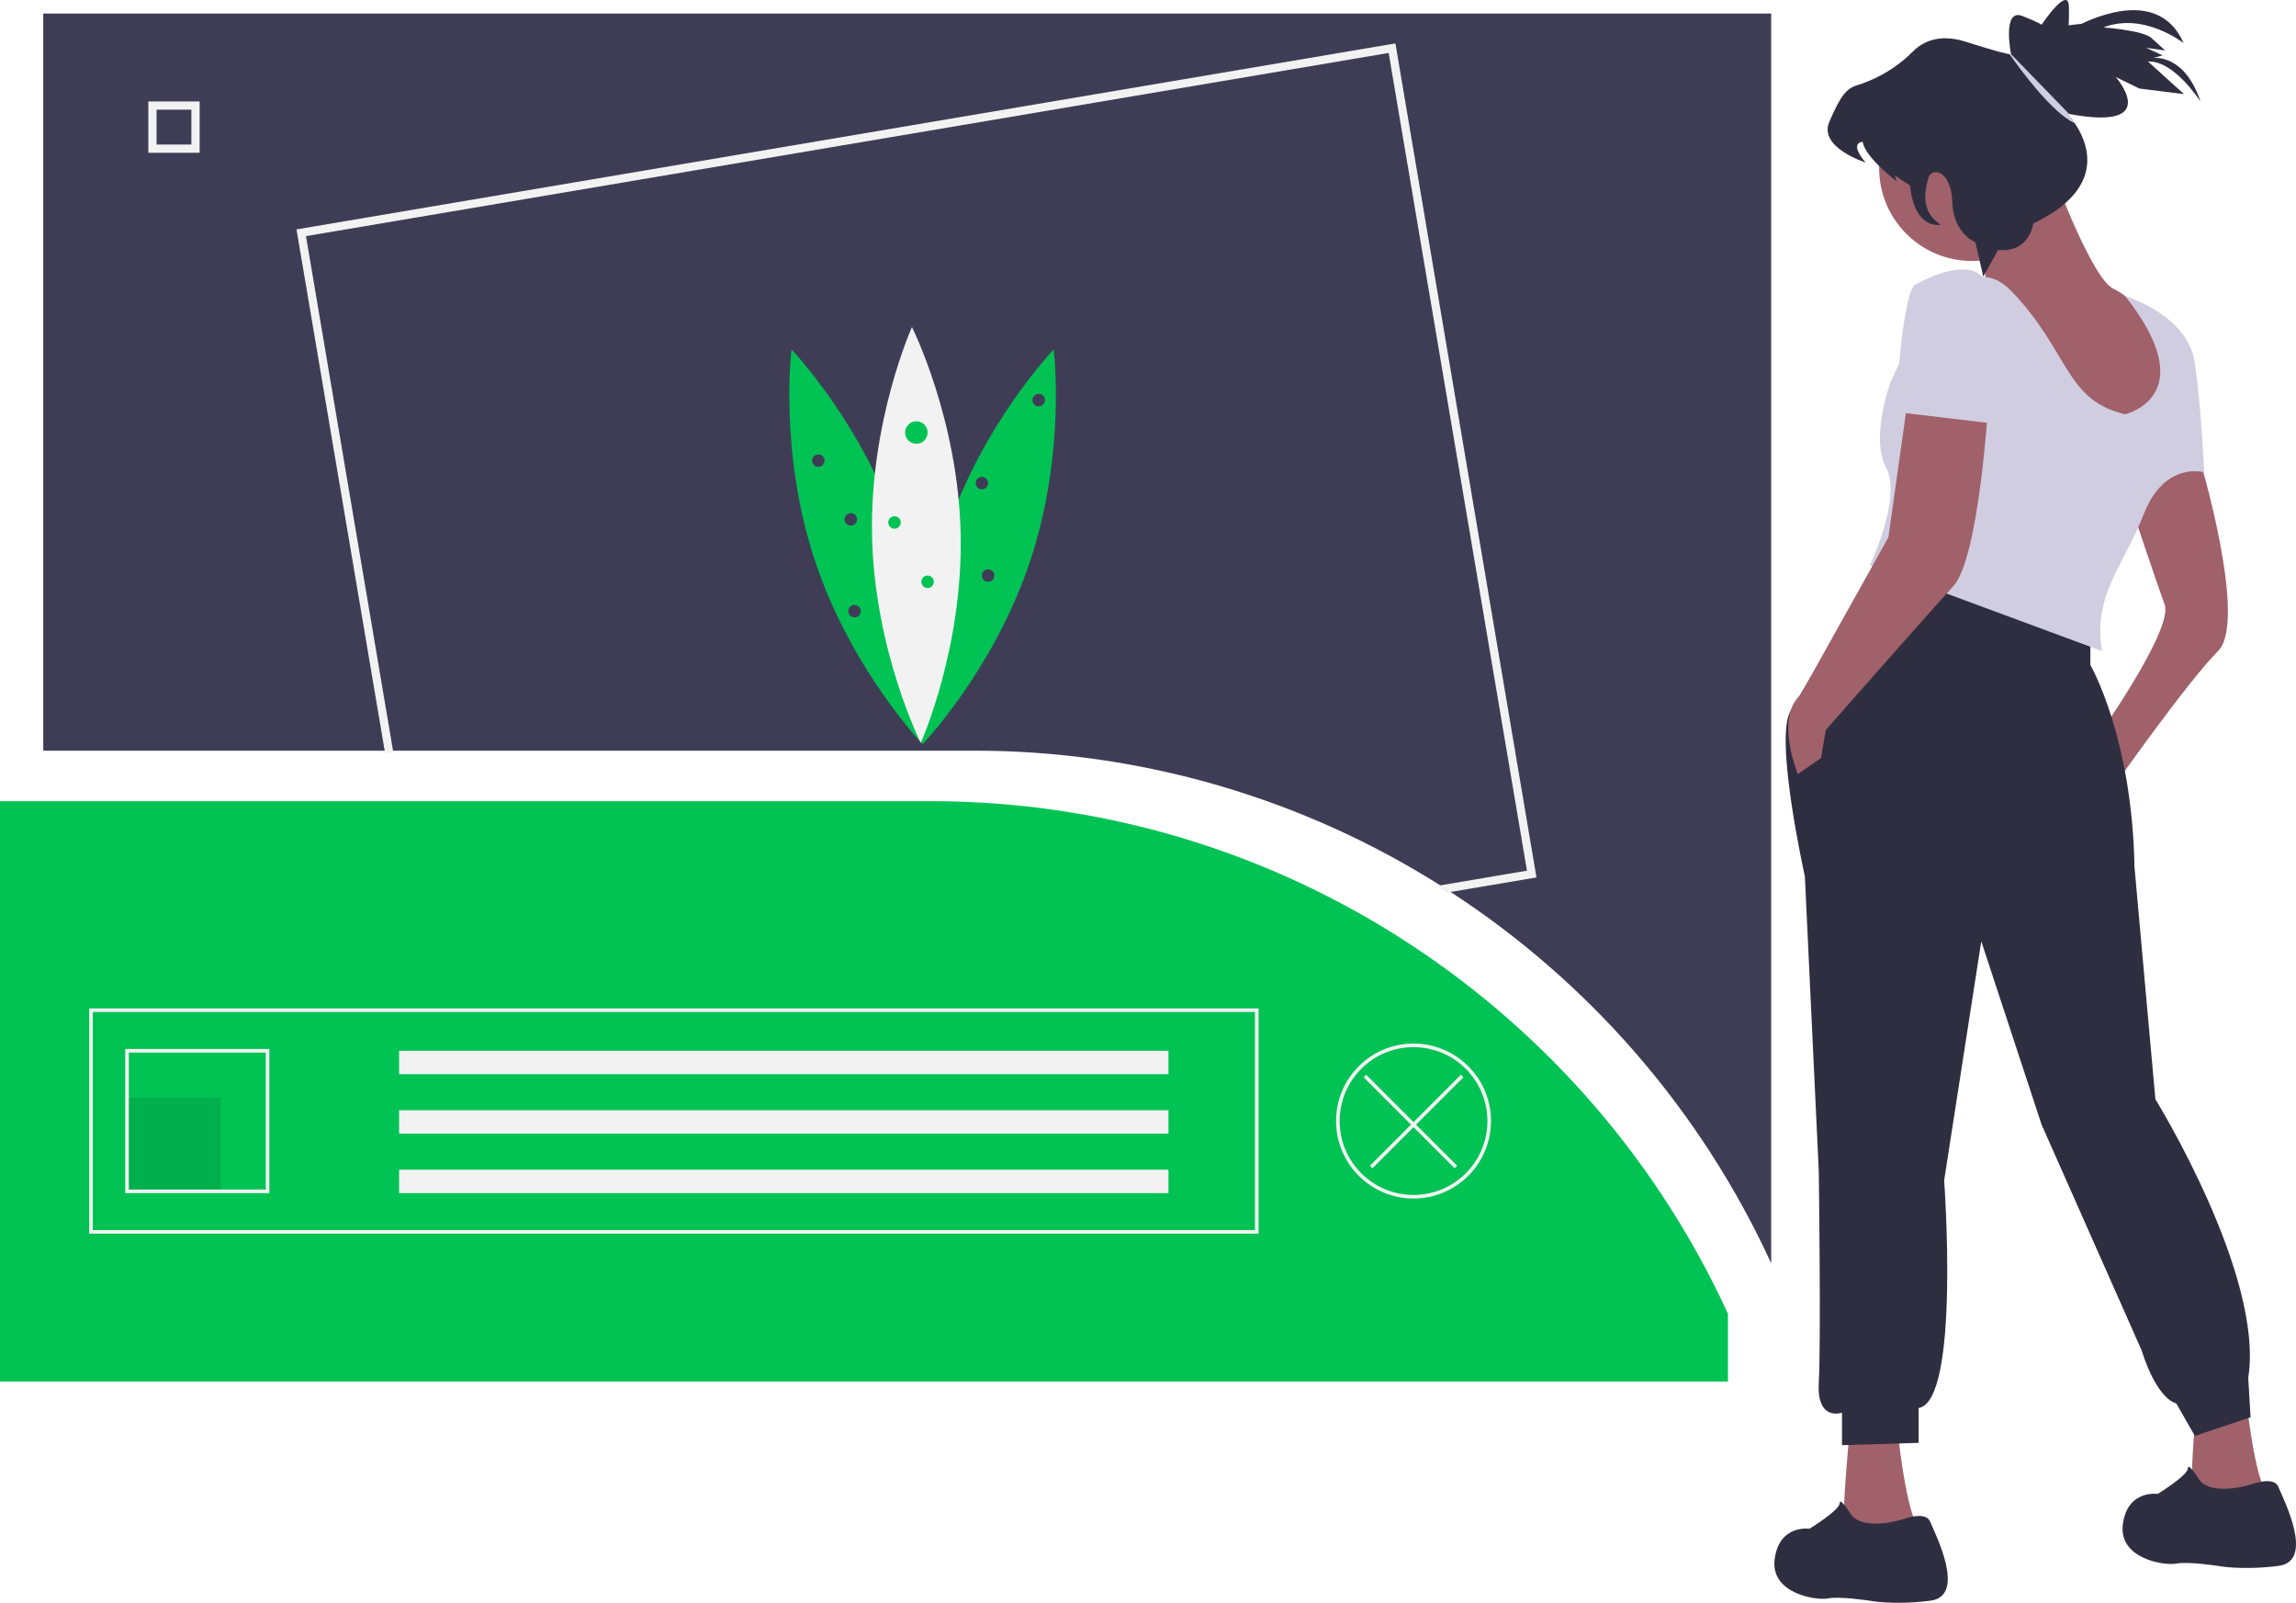
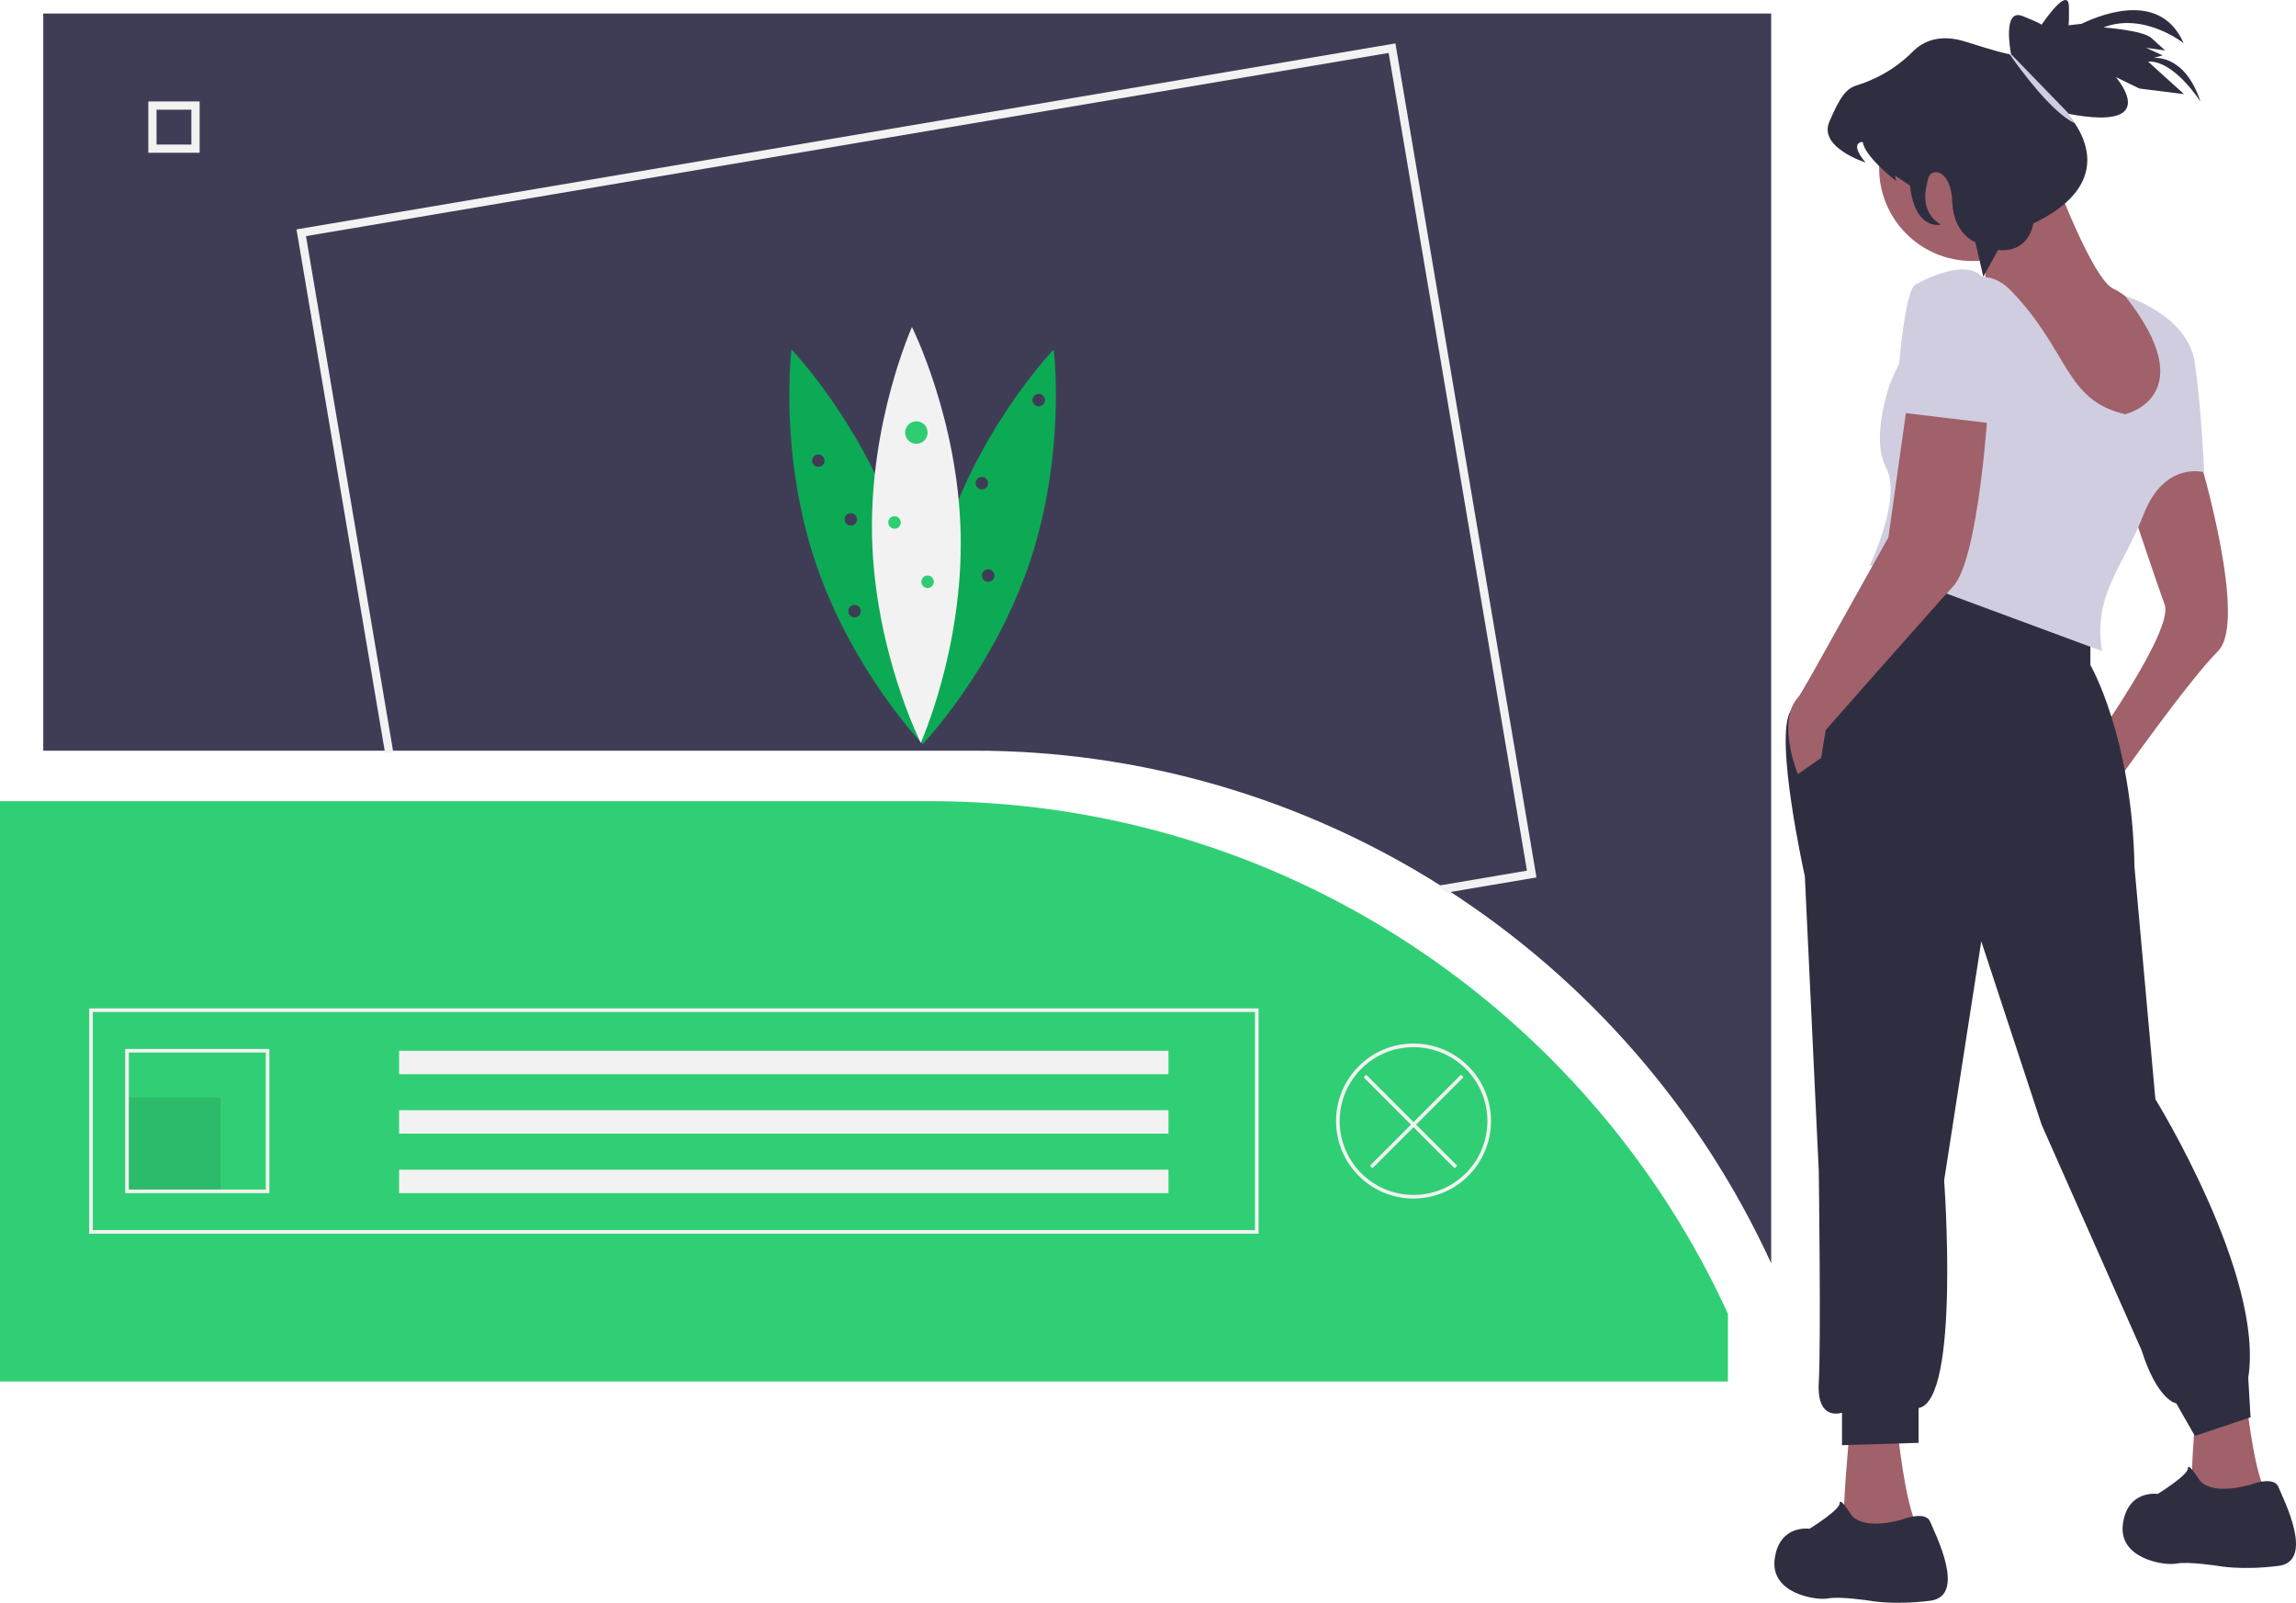
<svg xmlns="http://www.w3.org/2000/svg" data-name="Layer 1" width="989.077" height="690.29" viewBox="0 0 989.077 690.29">
  <path d="M868.462,110.69V648.943A379.611,379.611,0,0,0,729.111,488.2c-.644-.419-1.296-.838-1.948-1.242a376.119,376.119,0,0,0-202.556-58.805H124.09V110.69Z" transform="translate(-105.4616 -104.855)" fill="#3f3d56" />
-   <path d="M849.833,699.822V670.675c-59.665-130.281-191.188-220.788-343.854-220.788H105.462V699.822Z" transform="translate(-105.4616 -104.855)" fill="#00c354" />
+   <path d="M849.833,699.822V670.675c-59.665-130.281-191.188-220.788-343.854-220.788H105.462V699.822Z" transform="translate(-105.4616 -104.855)" fill="#00c355ce" />
  <path d="M191.455,170.65H169.354V148.549h22.101Zm-18.555-3.546h15.008V152.095h-15.008Z" transform="translate(-105.4616 -104.855)" fill="#f2f2f2" />
  <path d="M647.634,636.174H143.883V539.15H647.634Zm-502.198-1.552h500.646V540.702h-500.646Z" transform="translate(-105.4616 -104.855)" fill="#f2f2f2" />
  <rect x="54.722" y="472.717" width="40.362" height="40.362" opacity="0.1" />
  <rect x="171.927" y="452.535" width="331.435" height="10.091" fill="#f2f2f2" />
  <rect x="171.927" y="478.15" width="331.435" height="10.091" fill="#f2f2f2" />
  <rect x="171.927" y="503.764" width="331.435" height="10.091" fill="#f2f2f2" />
  <path d="M221.503,618.71H159.407V556.614h62.096Zm-60.543-1.552h58.991V558.167H160.96Z" transform="translate(-105.4616 -104.855)" fill="#f2f2f2" />
  <path d="M714.387,621.038a33.376,33.376,0,1,1,33.376-33.376A33.415,33.415,0,0,1,714.387,621.038Zm0-65.2a31.824,31.824,0,1,0,31.824,31.824A31.86,31.86,0,0,0,714.387,555.838Z" transform="translate(-105.4616 -104.855)" fill="#f2f2f2" />
  <polygon points="630.431 463.951 629.334 462.853 608.925 483.262 588.517 462.853 587.419 463.951 607.828 484.359 590.136 502.051 591.233 503.149 608.925 485.457 626.617 503.149 627.715 502.051 610.023 484.359 630.431 463.951" fill="#f2f2f2" />
  <path d="M705.763,124.708,234.341,204.47l37.847,223.684h1.568L236.126,205.735l468.364-79.234,59.915,354.155-37.242,6.303c.652.404,1.304.823,1.948,1.242l37.087-6.272Z" transform="translate(-105.4616 -104.855)" fill="none" stroke="#f2f2f2" stroke-miterlimit="10" stroke-width="2" />
-   <path d="M492.783,334.341c15.596,46.937,10.119,91.008,10.119,91.008s-30.763-32.029-46.359-78.966-10.119-91.008-10.119-91.008S477.187,287.404,492.783,334.341Z" transform="translate(-105.4616 -104.855)" fill="#00c354" />
-   <path d="M513.02,334.341c-15.596,46.937-10.119,91.008-10.119,91.008s30.763-32.029,46.359-78.966,10.119-91.008,10.119-91.008S528.616,287.404,513.02,334.341Z" transform="translate(-105.4616 -104.855)" fill="#00c354" />
+   <path d="M492.783,334.341c15.596,46.937,10.119,91.008,10.119,91.008s-30.763-32.029-46.359-78.966-10.119-91.008-10.119-91.008S477.187,287.404,492.783,334.341Z" transform="translate(-105.4616 -104.855)" fill="#00c355ce" />
+   <path d="M513.02,334.341c-15.596,46.937-10.119,91.008-10.119,91.008s30.763-32.029,46.359-78.966,10.119-91.008,10.119-91.008S528.616,287.404,513.02,334.341Z" transform="translate(-105.4616 -104.855)" fill="#00c355ce" />
  <path d="M519.302,334.848c1.045,49.449-17.197,89.939-17.197,89.939s-19.938-39.683-20.983-89.132,17.197-89.939,17.197-89.939S518.256,285.399,519.302,334.848Z" transform="translate(-105.4616 -104.855)" fill="#f2f2f2" />
-   <circle cx="394.75" cy="186.291" r="4.841" fill="#00c354" />
-   <circle cx="385.337" cy="225.018" r="2.689" fill="#00c354" />
+   <circle cx="394.75" cy="186.291" r="4.841" fill="#00c355ce" />
+   <circle cx="385.337" cy="225.018" r="2.689" fill="#00c355ce" />
  <circle cx="352.527" cy="198.394" r="2.689" fill="#3f3d56" />
  <circle cx="447.461" cy="172.307" r="2.689" fill="#3f3d56" />
  <circle cx="366.512" cy="223.674" r="2.689" fill="#3f3d56" />
  <circle cx="422.988" cy="208.075" r="2.689" fill="#3f3d56" />
  <circle cx="368.125" cy="263.207" r="2.689" fill="#3f3d56" />
  <circle cx="425.678" cy="247.878" r="2.689" fill="#3f3d56" />
-   <circle cx="399.591" cy="250.567" r="2.689" fill="#00c354" />
+   <circle cx="399.591" cy="250.567" r="2.689" fill="#00c355ce" />
  <path d="M1072.962,706.256s3,30,8,40c0,0-30,7-31,1s1-29,1-29Z" transform="translate(-105.4616 -104.855)" fill="#a0616a" />
  <path d="M922.962,721.256s3,30,8,40c0,0-30,7-31,1s2-38,2-38Z" transform="translate(-105.4616 -104.855)" fill="#a0616a" />
  <path d="M1052.962,302.256s21,70,8,83-44,57-44,57l-10-17s35-49,31-60-14-41-14-41S1040.962,298.256,1052.962,302.256Z" transform="translate(-105.4616 -104.855)" fill="#a0616a" />
  <circle cx="849.5" cy="72.401" r="40" fill="#a0616a" />
  <path d="M990.962,182.256s16,43,25,47,25,23,25,23,2,50-9,50-72-71-72-71,3-14-3-22S990.962,182.256,990.962,182.256Z" transform="translate(-105.4616 -104.855)" fill="#a0616a" />
  <path d="M1005.962,379.256v12s18,31,19,87l9,100s47,76,40,120l1,17-24,8-8-14s-8-1-15-23l-43-97-26-79-16,103s7,95-11,98v15l-33,1v-14s-11,4-10-13,0-91,0-91l-6-127s-13.288-59.493-6.144-71.246l39.144-65.754Z" transform="translate(-105.4616 -104.855)" fill="#2f2e41" />
  <path d="M1074.962,744.256s10-4,12,1,16,32,0,34-26,0-26,0-13-2-18-1-25-2-23-17,15-13,15-13,13-8,13-11,5,5,5,5S1056.962,749.256,1074.962,744.256Z" transform="translate(-105.4616 -104.855)" fill="#2f2e41" />
  <path d="M924.962,759.256s10-4,12,1,16,32,0,34-26,0-26,0-13-2-18-1-25-2-23-17,15-13,15-13,13-8,13-11,5,5,5,5S906.962,764.256,924.962,759.256Z" transform="translate(-105.4616 -104.855)" fill="#2f2e41" />
  <path d="M1020.962,283.256s34-7.771,0-50.885c0,0,27,7.885,30,28.885s4,47,4,47-17-5-26,18-22,35-18,59l-100-37s14-29,7-42,2-37,2-37,27-65,52-39S994.962,277.256,1020.962,283.256Z" transform="translate(-105.4616 -104.855)" fill="#d0cde1" />
  <path d="M961.962,279.256s-4,66-15,78-55,62-55,62l-2,12-10,7s-10-24,1-34l38-68,9-64Z" transform="translate(-105.4616 -104.855)" fill="#a0616a" />
  <path d="M930.962,227.256s23.316-13.475,29.658-1.237,3.342,61.237,3.342,61.237l-42-5S924.962,228.256,930.962,227.256Z" transform="translate(-105.4616 -104.855)" fill="#d0cde1" />
  <path d="M909.102,174.836c-7.39-8.86-1.24-8.87-1.24-8.87.51,3.18,3.79,7.13,7.11,10.42a83.943,83.943,0,0,0,7.46,6.5l-.7-2.43,6.51,4.28c2.15,19.63,13.24,16.87,13.24,16.87-9.14-5.73-6.61-15.26-5.34-20.03,1.26-4.77,9.82-3.76,10.32,10.18s9.96,17.42,9.96,17.42l1.82,7.94,1.59,6.92,4.33-7.84,2.03-3.68c13.6,1.36,15.19-11.42,15.19-11.42a69.983,69.983,0,0,0,8.86-4.99c21.25-14.26,14.11-30.64,8.99-38.16a32.044,32.044,0,0,0-3.33-4.18c.3.06.6.12.89.17,40.77,7.63,20.1-15.91,20.1-15.91l10.23,4.97,19.18,2.39-15.49-14.01c11.1-.6,22.23,16.71,22.57,17.24-6.89-20.89-20.37-18.76-20.37-18.76l4.07-1.17-7.1-3.24,8.25,1.14s-2.33-1.97-5.94-5.33c-3.61-3.36-20.69-4.59-20.69-4.59,17.41-6.78,34.53,6.77,34.53,6.77-9.41-21.33-32.54-13.76-44-8.33l-5.6.65c.12-.41.27-2.09.18-8-.14-9.4-11.26,6.98-11.81,7.79,0-.12-.58-.76-8.16-3.78-8.84-3.53-5.07,15.86-4.96,16.38v.01s.09.13-.65.03c-1.39-.18-5.7-1.18-18.94-5.38-11.44-3.63-18.53.12-22.55,4.09a57.558,57.558,0,0,1-18.46,12.56c-2.23.92-4.23,1.68-5.53,2.06-4.87,1.4-7.42,4.78-12.16,15.83C888.832,168.246,908.552,174.666,909.102,174.836Z" transform="translate(-105.4616 -104.855)" fill="#2f2e41" />
  <path d="M971.132,128.186c4.69,6.68,18.25,25.15,28.1,29.76a32.045,32.045,0,0,0-3.33-4.18c.3.06.6.12.89.17l-25.01-25.77v-.02Z" transform="translate(-105.4616 -104.855)" fill="#d0cde1" />
</svg>
